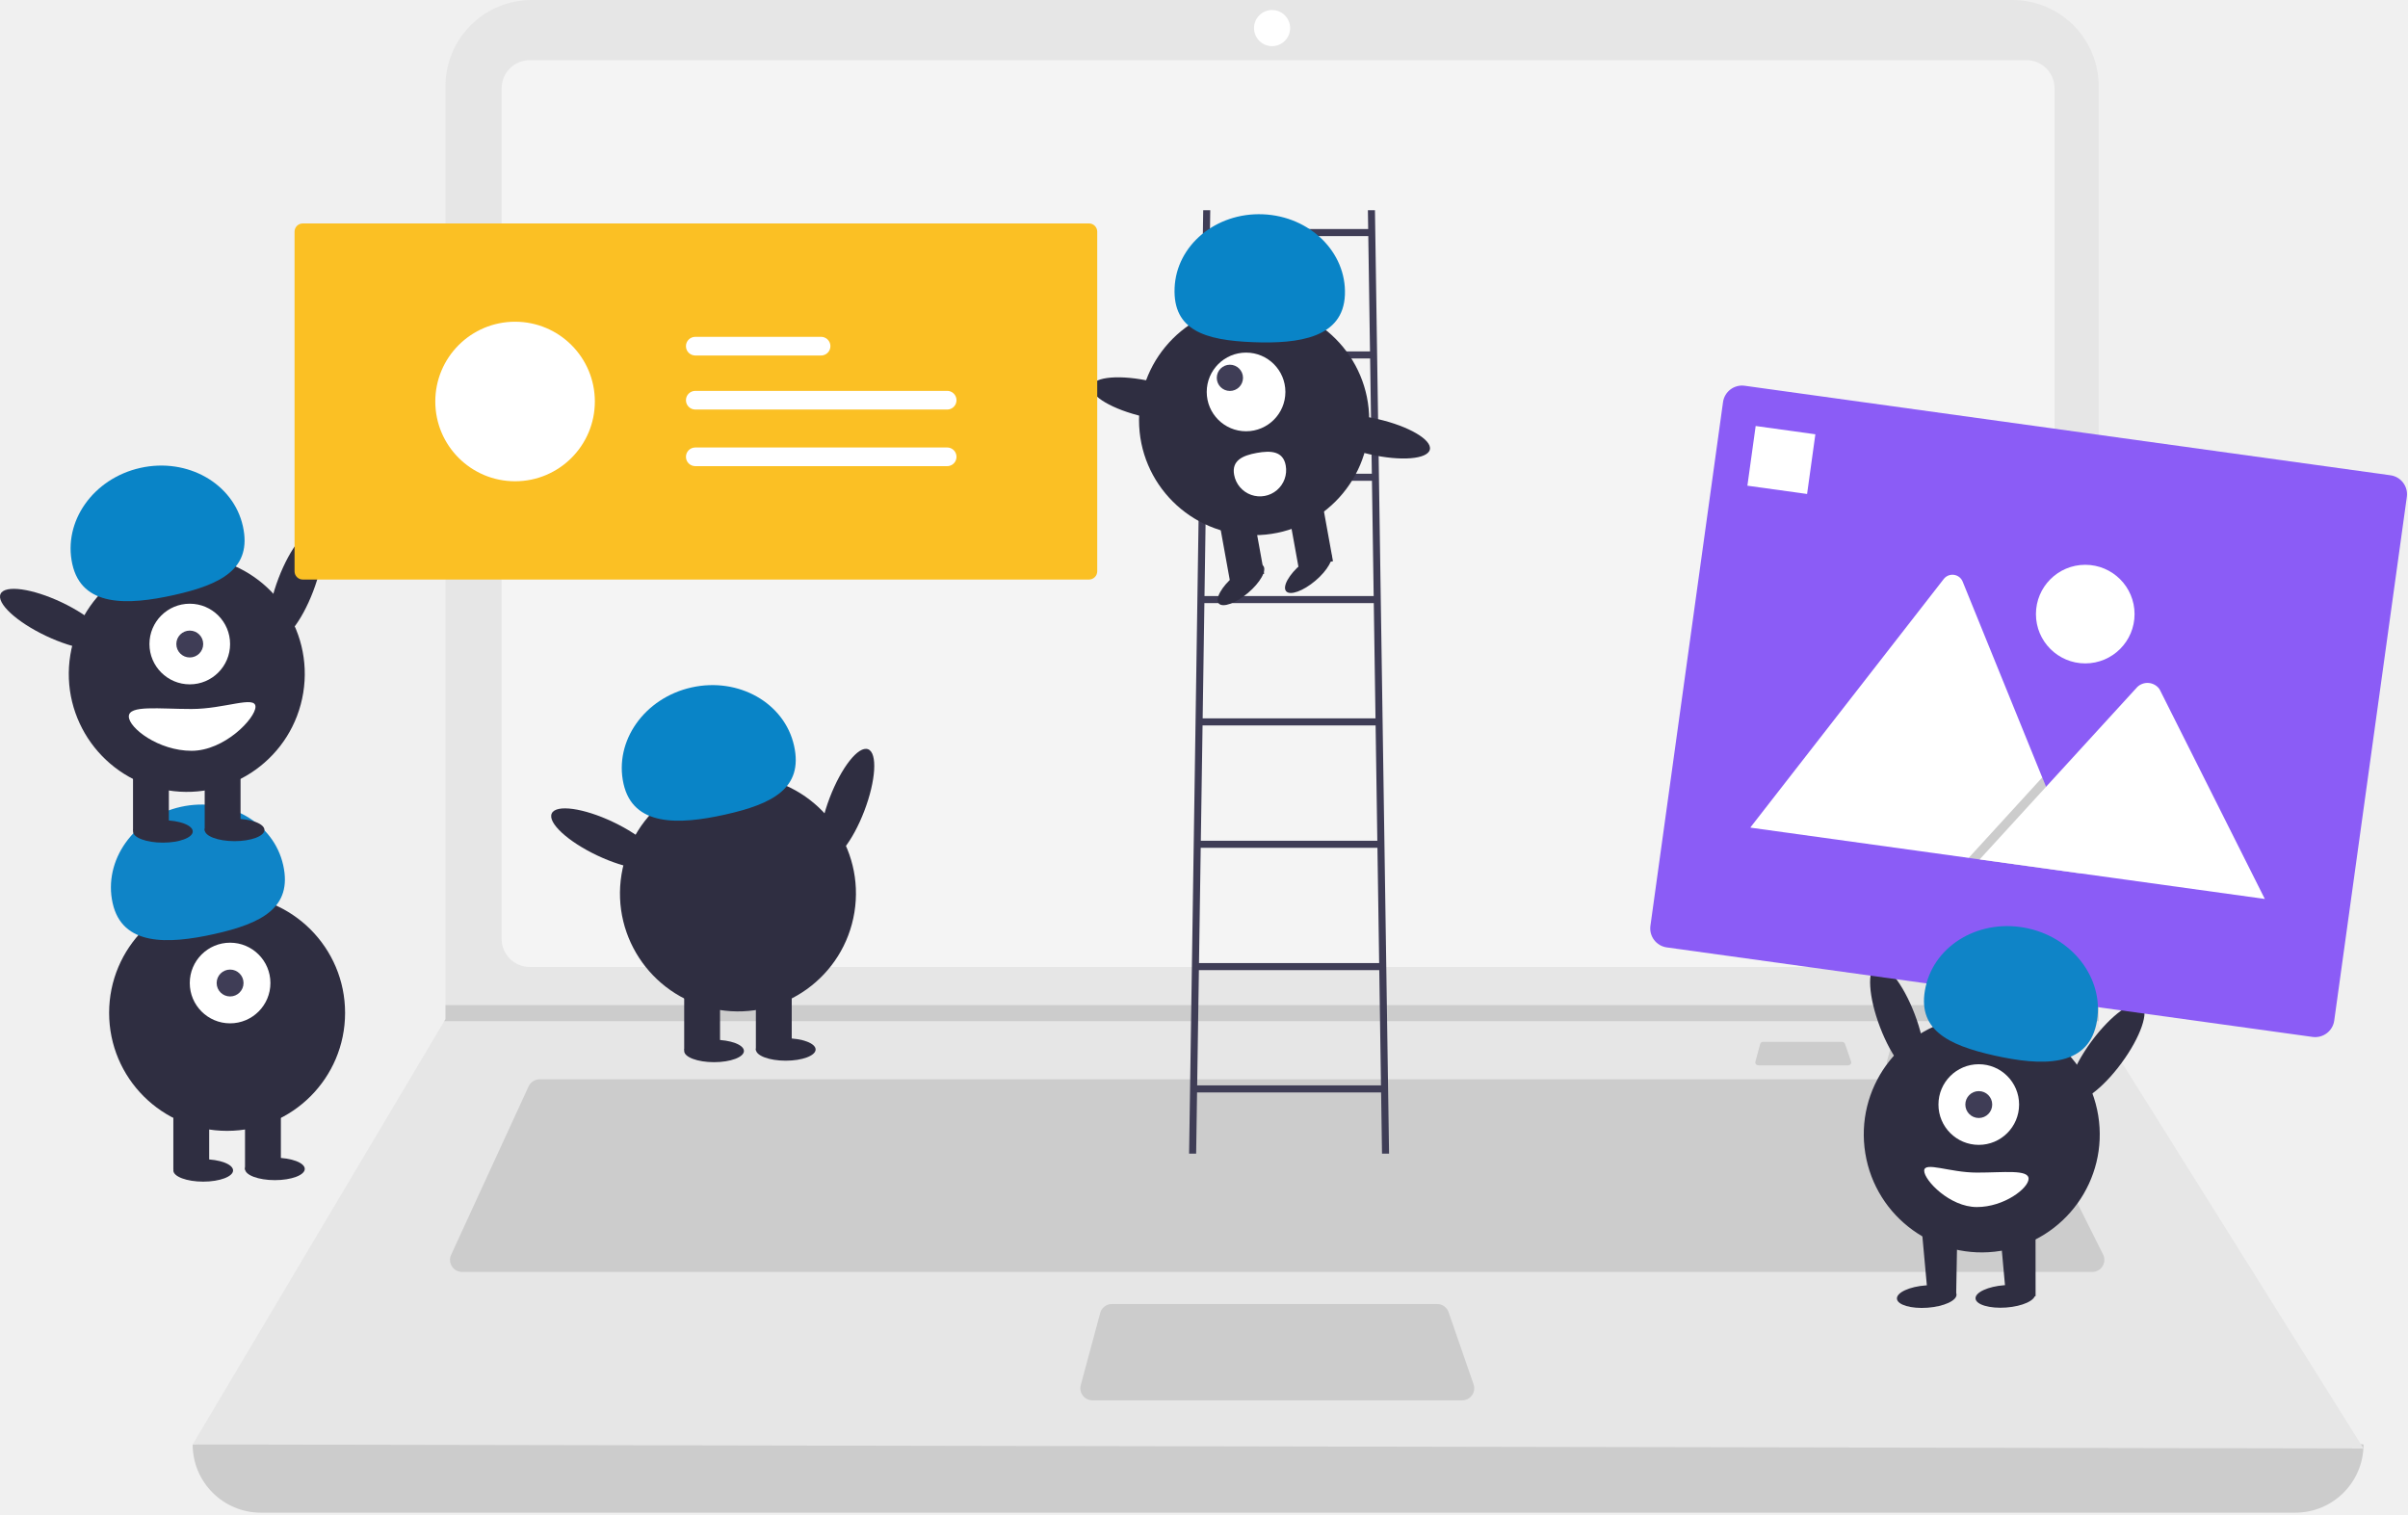
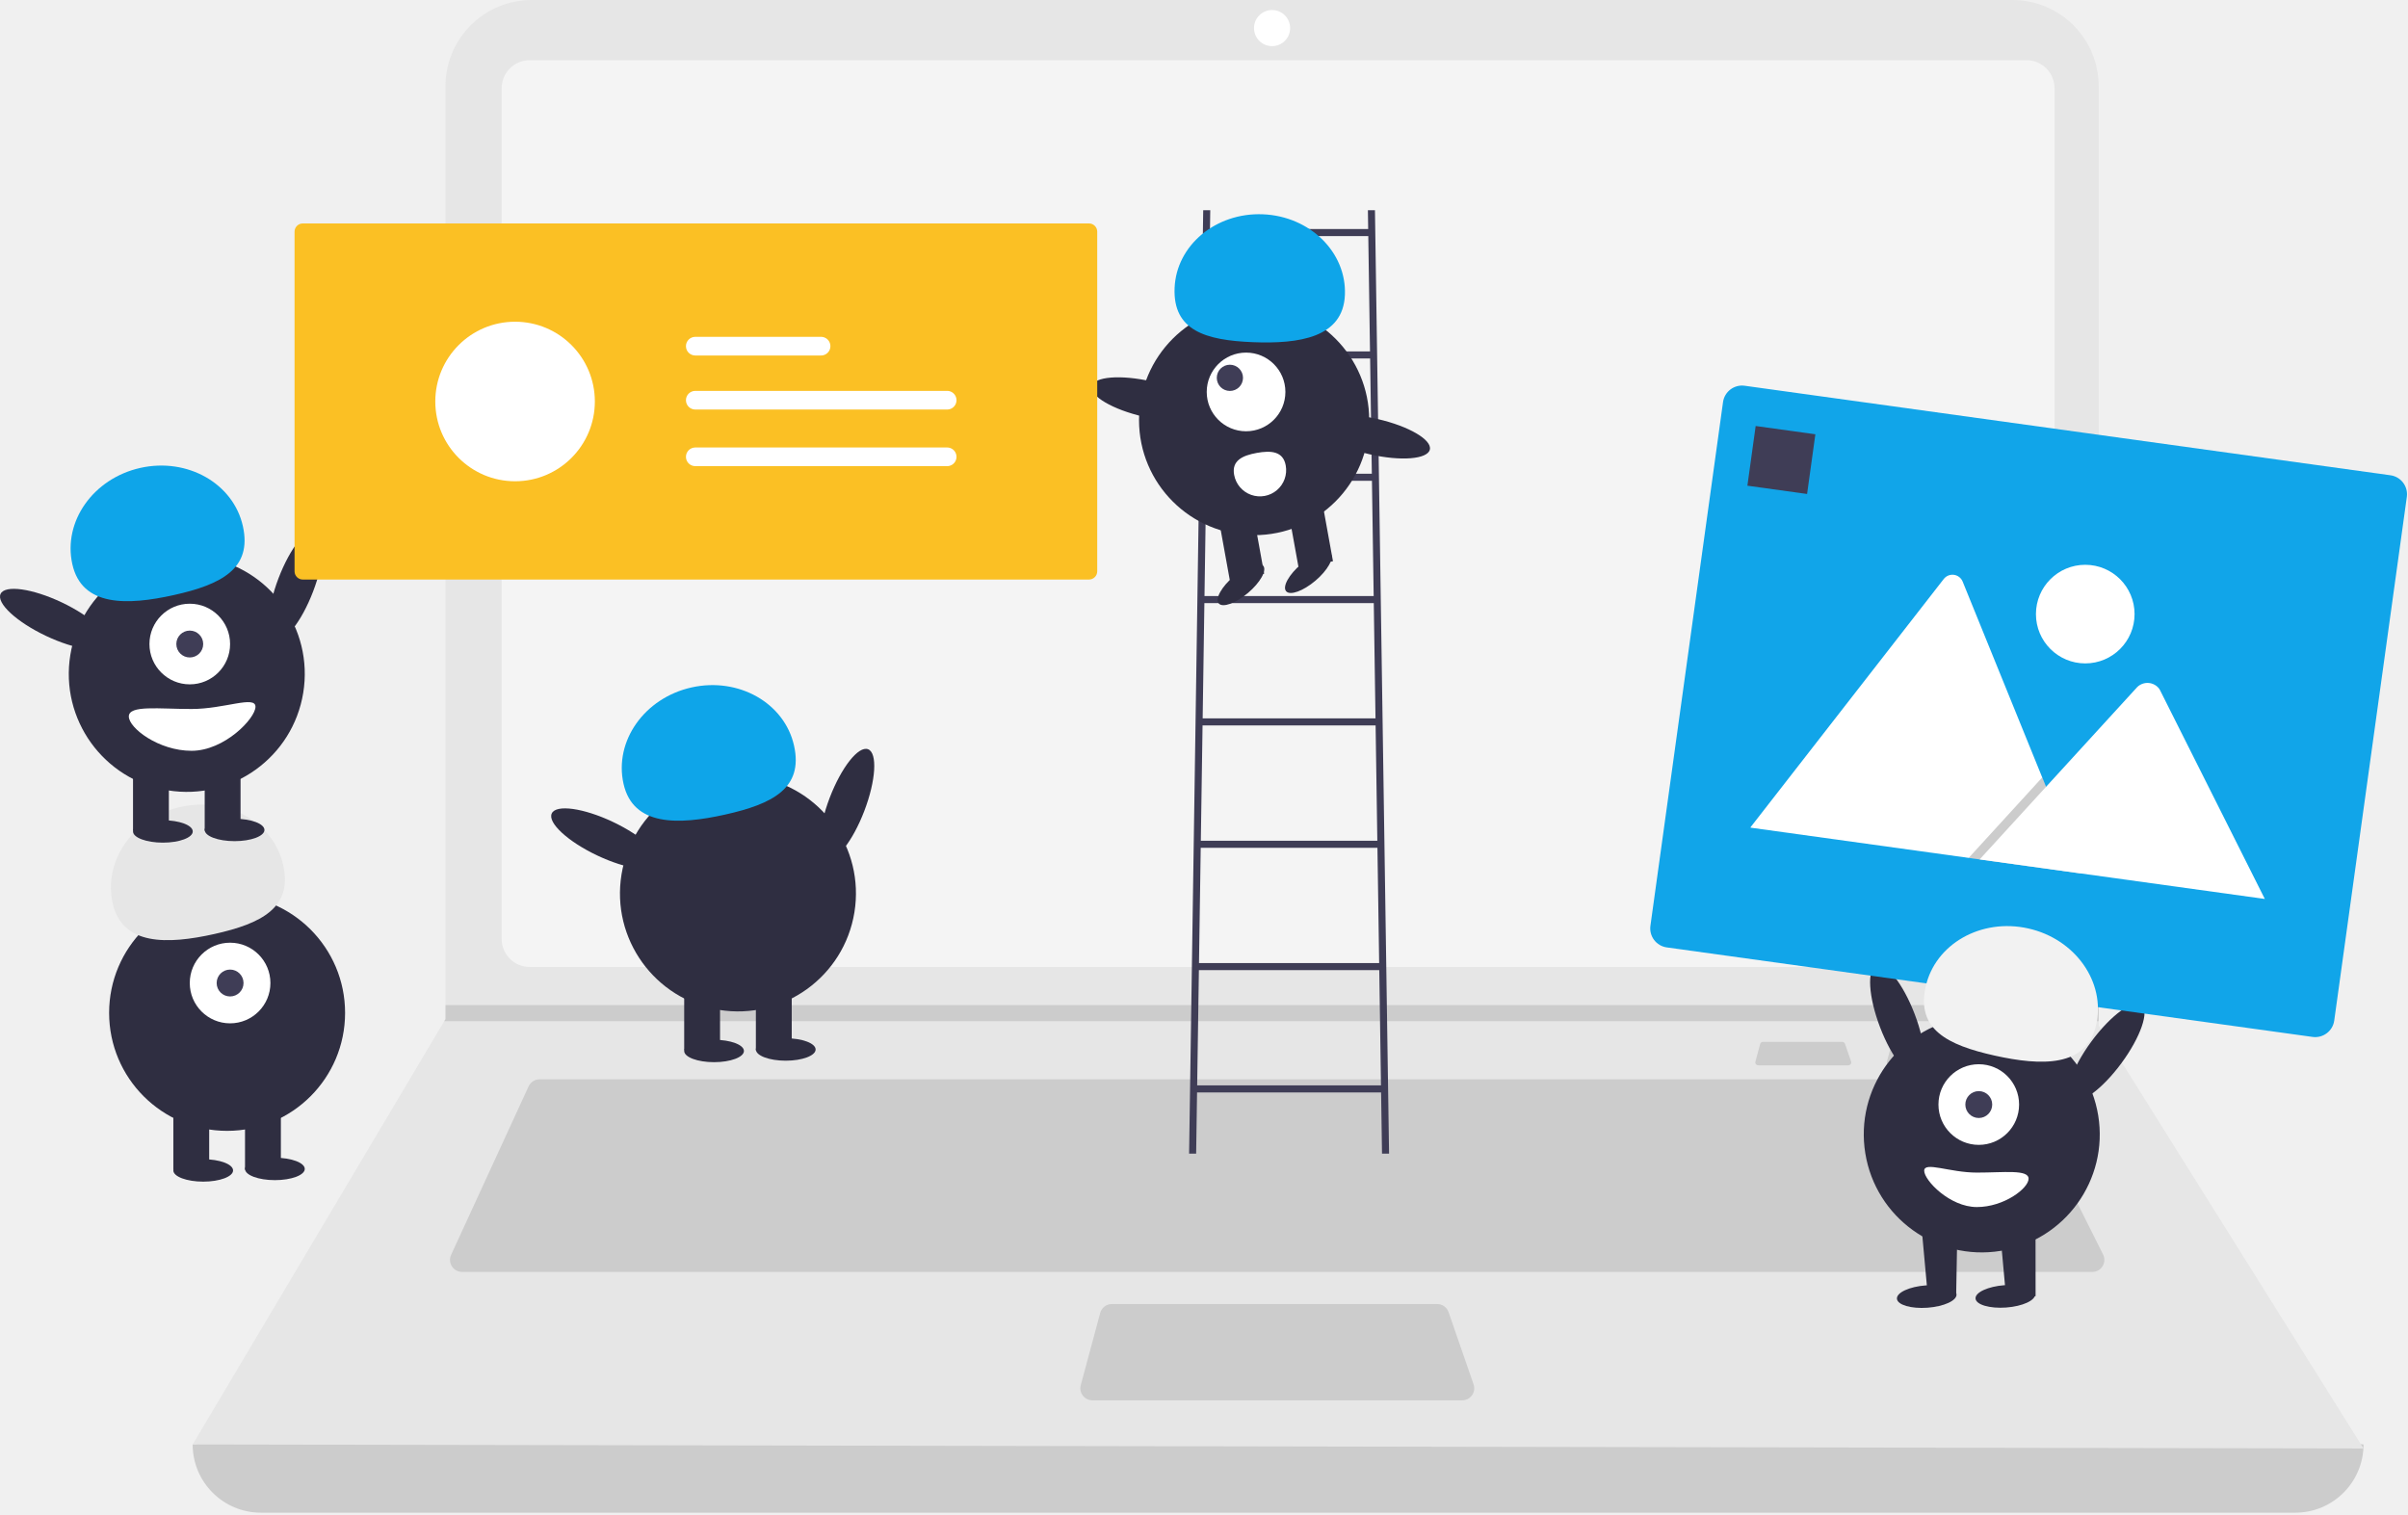
<svg xmlns="http://www.w3.org/2000/svg" width="879px" height="553px" viewBox="0 0 879 553" version="1.1">
  <g id="Page-1" stroke="none" stroke-width="1" fill="none" fill-rule="evenodd">
    <g id="undraw-content-team" transform="translate(-3, 0)">
      <rect id="Rectangle" fill-opacity="0.25" fill="#fff" x="180" y="16" width="579" height="343" rx="20" />
      <path d="M840.863,552.215 L98.229,552.215 C84.477,552.215 73.328,541.066 73.328,527.314 L73.328,527.314 C342.533,496.027 606.678,496.027 865.764,527.314 L865.764,527.314 C865.764,541.066 854.615,552.215 840.863,552.215 Z" id="Path" fill="#CCCCCC" fill-rule="nonzero" />
      <path d="M865.764,528.779 L73.328,527.314 L165.169,372.782 L165.608,372.049 L165.608,31.478 C165.608,23.129 168.924,15.122 174.827,9.219 C180.731,3.315 188.737,-0.001 197.086,2.84217094e-14 L737.612,2.84217094e-14 C745.961,-0.001 753.967,3.315 759.871,9.219 C765.774,15.122 769.09,23.129 769.09,31.478 L769.09,374.393 L865.764,528.779 Z M196.368,21.971 C190.708,21.978 186.121,26.565 186.115,32.225 L186.115,342.754 C186.122,348.414 190.708,353.001 196.368,353.007 L742.724,353.007 C748.384,353 752.97,348.414 752.977,342.754 L752.977,32.225 C752.971,26.565 748.384,21.978 742.724,21.971 L196.368,21.971 Z" id="Combined-Shape" fill="#E6E6E6" fill-rule="nonzero" />
      <path d="M199.959,394.021 C198.244,394.023 196.686,395.021 195.967,396.578 L167.668,458.098 C167.042,459.459 167.152,461.044 167.959,462.305 C168.767,463.566 170.162,464.329 171.659,464.329 L766.771,464.329 C768.294,464.329 769.708,463.54 770.508,462.245 C771.309,460.949 771.381,459.331 770.7,457.969 L739.94,396.449 C739.2,394.957 737.676,394.016 736.011,394.021 L199.959,394.021 Z" id="Path" fill="#CCCCCC" fill-rule="nonzero" />
      <circle id="Oval" fill="#FFFFFF" fill-rule="nonzero" cx="467.349" cy="10.253" r="6.591" />
      <path d="M408.854,476.047 C406.869,476.05 405.131,477.382 404.612,479.299 L397.513,505.664 C397.158,506.984 397.437,508.395 398.268,509.48 C399.1,510.565 400.389,511.201 401.756,511.201 L536.753,511.201 C538.175,511.201 539.508,510.514 540.333,509.356 C541.157,508.198 541.37,506.713 540.905,505.37 L531.778,479.004 C531.165,477.235 529.499,476.048 527.626,476.047 L408.854,476.047 Z" id="Path" fill="#CCCCCC" fill-rule="nonzero" />
      <polygon id="Path" fill="#CCCCCC" fill-rule="nonzero" points="769.09 366.922 769.09 372.782 165.169 372.782 165.623 372.049 165.623 366.922" />
      <path d="M694.547,380.344 C694.064,380.345 693.64,380.669 693.514,381.136 L691.786,387.556 C691.699,387.878 691.767,388.221 691.969,388.485 C692.172,388.75 692.486,388.905 692.819,388.905 L725.693,388.905 C726.039,388.905 726.364,388.737 726.564,388.455 C726.765,388.173 726.817,387.811 726.704,387.484 L724.481,381.064 C724.332,380.633 723.926,380.344 723.47,380.344 L694.547,380.344 Z" id="Path" fill="#CCCCCC" fill-rule="nonzero" />
      <path d="M646.547,380.344 C646.064,380.345 645.64,380.669 645.514,381.136 L643.786,387.556 C643.699,387.878 643.767,388.221 643.969,388.485 C644.172,388.75 644.486,388.905 644.819,388.905 L677.693,388.905 C678.039,388.905 678.364,388.737 678.564,388.455 C678.765,388.173 678.817,387.811 678.704,387.484 L676.481,381.064 C676.332,380.633 675.926,380.344 675.47,380.344 L646.547,380.344 Z" id="Path" fill="#CCCCCC" fill-rule="nonzero" />
      <path d="M507.481,421.14 L510.058,421.14 L504.905,76.751 L502.328,76.751 L502.431,83.622 L444.684,83.622 L444.787,76.751 L442.211,76.751 L437.058,421.14 L439.634,421.14 L439.968,398.81 L507.147,398.81 L507.481,421.14 Z M503.768,172.94 L443.348,172.94 L443.978,130.857 L503.138,130.857 L503.768,172.94 Z M503.806,175.516 L504.436,217.598 L442.68,217.598 L443.309,175.516 L503.806,175.516 Z M504.474,220.175 L505.104,262.257 L442.012,262.257 L442.641,220.175 L504.474,220.175 Z M505.143,264.834 L505.772,306.916 L441.343,306.916 L441.973,264.834 L505.143,264.834 Z M505.811,309.493 L506.44,351.575 L440.675,351.575 L441.305,309.493 L505.811,309.493 Z M502.47,86.198 L503.099,128.281 L444.016,128.281 L444.646,86.198 L502.47,86.198 Z M440.007,396.234 L440.637,354.151 L506.479,354.151 L507.109,396.234 L440.007,396.234 Z" id="Shape" fill="#3F3D56" fill-rule="nonzero" />
      <circle id="Oval" fill="#2F2E41" fill-rule="nonzero" cx="460.794" cy="153.358" r="42.012" />
      <rect id="Rectangle" fill="#2F2E41" fill-rule="nonzero" transform="translate(481.2635, 194.7793) rotate(-10.26106) translate(-481.2635, -194.7793) " x="474.882" y="183.346" width="12.763" height="22.867" />
      <rect id="Rectangle" fill="#2F2E41" fill-rule="nonzero" transform="translate(456.1454, 199.3264) rotate(-10.26106) translate(-456.1454, -199.3264) " x="449.764" y="187.893" width="12.763" height="22.867" />
      <ellipse id="Oval" fill="#2F2E41" fill-rule="nonzero" transform="translate(455.9919, 213.4058) rotate(-40.26106) translate(-455.9919, -213.4058) " cx="455.992" cy="213.406" rx="10.636" ry="3.989" />
      <ellipse id="Oval" fill="#2F2E41" fill-rule="nonzero" transform="translate(480.5869, 208.9534) rotate(-40.26106) translate(-480.5869, -208.9534) " cx="480.587" cy="208.953" rx="10.636" ry="3.989" />
      <circle id="Oval" fill="#FFFFFF" fill-rule="nonzero" cx="457.853" cy="143.081" r="14.359" />
      <circle id="Oval" fill="#3F3D56" fill-rule="nonzero" cx="451.952" cy="137.934" r="4.786" />
-       <path d="M493.936,107.653 C494.568,92.099 481.163,78.925 463.995,78.228 C446.828,77.53 432.399,89.574 431.767,105.127 C431.135,120.681 443.069,124.215 460.236,124.912 C477.404,125.61 493.304,123.206 493.936,107.653 Z" id="Path" fill="#0984c7" fill-rule="nonzero" />
+       <path d="M493.936,107.653 C494.568,92.099 481.163,78.925 463.995,78.228 C446.828,77.53 432.399,89.574 431.767,105.127 C431.135,120.681 443.069,124.215 460.236,124.912 C477.404,125.61 493.304,123.206 493.936,107.653 Z" id="Path" fill="#0ea5e9" fill-rule="nonzero" />
      <ellipse id="Oval" fill="#2F2E41" fill-rule="nonzero" transform="translate(422.0018, 145.7037) rotate(-77.0899) translate(-422.0018, -145.7037) " cx="422.002" cy="145.704" rx="6.594" ry="21.006" />
      <ellipse id="Oval" fill="#2F2E41" fill-rule="nonzero" transform="translate(504.4704, 159.4181) rotate(-77.0899) translate(-504.4704, -159.4181) " cx="504.47" cy="159.418" rx="6.594" ry="21.006" />
      <path d="M472.333,169.914 C472.949,173.28 471.721,176.719 469.113,178.934 C466.504,181.148 462.912,181.802 459.69,180.649 C456.469,179.495 454.108,176.71 453.498,173.343 L453.494,173.325 C452.553,168.122 456.575,166.281 461.777,165.34 C466.979,164.398 471.391,164.712 472.333,169.914 Z" id="Path" fill="#FFFFFF" fill-rule="nonzero" />
      <ellipse id="Oval" fill="#2F2E41" fill-rule="nonzero" transform="translate(312.1859, 293.6337) rotate(-69.08217) translate(-312.1859, -293.6337) " cx="312.186" cy="293.634" rx="21.534" ry="6.76" />
      <circle id="Oval" fill="#2F2E41" fill-rule="nonzero" transform="translate(272.3788, 326.1557) rotate(-80.78252) translate(-272.3788, -326.1557) " cx="272.379" cy="326.156" r="43.067" />
      <rect id="Rectangle" fill="#2F2E41" fill-rule="nonzero" x="252.753" y="359.955" width="13.084" height="23.442" />
      <rect id="Rectangle" fill="#2F2E41" fill-rule="nonzero" x="278.921" y="359.955" width="13.084" height="23.442" />
      <ellipse id="Oval" fill="#2F2E41" fill-rule="nonzero" cx="263.656" cy="383.67" rx="10.903" ry="4.089" />
      <ellipse id="Oval" fill="#2F2E41" fill-rule="nonzero" cx="289.824" cy="383.125" rx="10.903" ry="4.089" />
-       <path d="M230.602,286.104 C227.125,270.531 238.241,254.794 255.431,250.956 C272.621,247.117 289.375,256.631 292.852,272.204 C296.33,287.778 284.937,293.522 267.747,297.36 C250.558,301.199 234.08,301.678 230.602,286.104 Z" id="Path" fill="#0984c7" fill-rule="nonzero" />
+       <path d="M230.602,286.104 C227.125,270.531 238.241,254.794 255.431,250.956 C272.621,247.117 289.375,256.631 292.852,272.204 C296.33,287.778 284.937,293.522 267.747,297.36 C250.558,301.199 234.08,301.678 230.602,286.104 Z" id="Path" fill="#0ea5e9" fill-rule="nonzero" />
      <ellipse id="Oval" fill="#2F2E41" fill-rule="nonzero" transform="translate(223.8706, 306.1723) rotate(-64.62574) translate(-223.8706, -306.1723) " cx="223.871" cy="306.172" rx="6.76" ry="21.534" />
      <circle id="Oval" fill="#2F2E41" fill-rule="nonzero" cx="85.901" cy="369.763" r="43.067" />
      <rect id="Rectangle" fill="#2F2E41" fill-rule="nonzero" x="66.275" y="403.563" width="13.084" height="23.442" />
      <rect id="Rectangle" fill="#2F2E41" fill-rule="nonzero" x="92.443" y="403.563" width="13.084" height="23.442" />
      <ellipse id="Oval" fill="#2F2E41" fill-rule="nonzero" cx="77.178" cy="427.277" rx="10.903" ry="4.089" />
      <ellipse id="Oval" fill="#2F2E41" fill-rule="nonzero" cx="103.346" cy="426.732" rx="10.903" ry="4.089" />
      <circle id="Oval" fill="#FFFFFF" fill-rule="nonzero" cx="86.991" cy="358.86" r="14.719" />
      <circle id="Oval" fill="#3F3D56" fill-rule="nonzero" cx="86.991" cy="358.86" r="4.906" />
-       <path d="M44.124,329.712 C40.647,314.138 51.763,298.401 68.953,294.563 C86.143,290.725 102.897,300.238 106.374,315.812 C109.852,331.386 98.459,337.13 81.269,340.968 C64.08,344.806 47.602,345.286 44.124,329.712 Z" id="Path" fill="#0f84c7" fill-rule="nonzero" />
+       <path d="M44.124,329.712 C40.647,314.138 51.763,298.401 68.953,294.563 C86.143,290.725 102.897,300.238 106.374,315.812 C109.852,331.386 98.459,337.13 81.269,340.968 C64.08,344.806 47.602,345.286 44.124,329.712 Z" id="Path" fill="#E6E6E6" fill-rule="nonzero" />
      <ellipse id="Oval" fill="#2F2E41" fill-rule="nonzero" transform="translate(110.9887, 213.4908) rotate(-69.08217) translate(-110.9887, -213.4908) " cx="110.989" cy="213.491" rx="21.534" ry="6.76" />
      <circle id="Oval" fill="#2F2E41" fill-rule="nonzero" transform="translate(71.18157, 246.0128) rotate(-80.78252) translate(-71.18157, -246.0128) " cx="71.182" cy="246.013" r="43.067" />
      <rect id="Rectangle" fill="#2F2E41" fill-rule="nonzero" x="51.556" y="279.812" width="13.084" height="23.442" />
      <rect id="Rectangle" fill="#2F2E41" fill-rule="nonzero" x="77.723" y="279.812" width="13.084" height="23.442" />
      <ellipse id="Oval" fill="#2F2E41" fill-rule="nonzero" cx="62.459" cy="303.527" rx="10.903" ry="4.089" />
      <ellipse id="Oval" fill="#2F2E41" fill-rule="nonzero" cx="88.627" cy="302.982" rx="10.903" ry="4.089" />
      <circle id="Oval" fill="#FFFFFF" fill-rule="nonzero" cx="72.272" cy="235.11" r="14.719" />
      <circle id="Oval" fill="#3F3D56" fill-rule="nonzero" cx="72.272" cy="235.11" r="4.906" />
-       <path d="M29.405,205.961 C25.927,190.388 37.044,174.651 54.233,170.812 C71.423,166.974 88.178,176.488 91.655,192.061 C95.133,207.635 83.74,213.379 66.55,217.217 C49.36,221.056 32.882,221.535 29.405,205.961 Z" id="Path" fill="#0984c7" fill-rule="nonzero" />
+       <path d="M29.405,205.961 C25.927,190.388 37.044,174.651 54.233,170.812 C71.423,166.974 88.178,176.488 91.655,192.061 C95.133,207.635 83.74,213.379 66.55,217.217 C49.36,221.056 32.882,221.535 29.405,205.961 Z" id="Path" fill="#0ea5e9" fill-rule="nonzero" />
      <ellipse id="Oval" fill="#2F2E41" fill-rule="nonzero" transform="translate(22.6734, 226.0294) rotate(-64.62574) translate(-22.6734, -226.0294) " cx="22.673" cy="226.029" rx="6.76" ry="21.534" />
      <path d="M50.027,261.55 C50.027,265.765 60.88,274.088 72.924,274.088 C84.967,274.088 96.259,262.221 96.259,258.006 C96.259,253.791 84.967,258.824 72.924,258.824 C60.88,258.824 50.027,257.335 50.027,261.55 Z" id="Path" fill="#FFFFFF" fill-rule="nonzero" />
      <path d="M113.524,81.569 C111.868,81.57 110.526,82.913 110.524,84.569 L110.524,208.569 C110.526,210.225 111.868,211.567 113.524,211.569 L400.524,211.569 C402.18,211.567 403.522,210.225 403.524,208.569 L403.524,84.569 C403.522,82.913 402.18,81.57 400.524,81.569 L113.524,81.569 Z" id="Path" fill="#fbc024" fill-rule="nonzero" />
      <circle id="Oval" fill="#FFFFFF" fill-rule="nonzero" cx="191.018" cy="146.569" r="29.121" />
      <path d="M256.744,142.694 C254.885,142.725 253.394,144.24 253.394,146.099 C253.394,147.958 254.885,149.473 256.744,149.504 L348.689,149.504 C349.906,149.525 351.042,148.895 351.668,147.851 C352.294,146.807 352.316,145.508 351.724,144.444 C351.133,143.38 350.018,142.713 348.801,142.694 C348.764,142.694 348.727,142.694 348.689,142.694 L256.744,142.694 Z" id="b71acdfd-6a55-428e-917a-53f192cb0203" fill="#FFFFFF" fill-rule="nonzero" />
      <path d="M256.744,122.967 C254.885,122.998 253.394,124.513 253.394,126.372 C253.394,128.231 254.885,129.746 256.744,129.777 L302.659,129.777 C303.876,129.798 305.012,129.167 305.638,128.123 C306.264,127.08 306.286,125.781 305.694,124.717 C305.103,123.653 303.988,122.986 302.771,122.967 C302.734,122.966 302.696,122.966 302.659,122.967 L256.744,122.967 Z" id="ad4fbcfa-41b0-45f9-a593-23b6dc3fe165" fill="#FFFFFF" fill-rule="nonzero" />
      <path d="M256.744,163.361 C254.885,163.391 253.394,164.907 253.394,166.766 C253.394,168.624 254.885,170.14 256.744,170.17 L348.689,170.17 C349.906,170.191 351.042,169.561 351.668,168.517 C352.294,167.473 352.316,166.175 351.724,165.111 C351.133,164.047 350.018,163.38 348.801,163.361 C348.764,163.36 348.727,163.36 348.689,163.361 L256.744,163.361 Z" id="bce2a7cd-a325-424d-9b3a-f63d1dad5aba" fill="#FFFFFF" fill-rule="nonzero" />
      <ellipse id="Oval" fill="#2F2E41" fill-rule="nonzero" transform="translate(695.6027, 372.6101) rotate(-20.91783) translate(-695.6027, -372.6101) " cx="695.603" cy="372.61" rx="6.76" ry="21.534" />
      <circle id="Oval" fill="#2F2E41" fill-rule="nonzero" transform="translate(726.4098, 414.1321) rotate(-9.21747) translate(-726.4098, -414.1321) " cx="726.41" cy="414.132" r="43.067" />
      <polygon id="Path" fill="#2F2E41" fill-rule="nonzero" points="746.035 447.932 732.952 447.932 735.512 476.005 746.058 473.14" />
      <polygon id="Path" fill="#2F2E41" fill-rule="nonzero" points="717.512 448.005 704.428 448.005 706.988 476.078 717.058 473.14" />
      <ellipse id="Oval" fill="#2F2E41" fill-rule="nonzero" transform="translate(706.3181, 473.3191) rotate(-4.18164) translate(-706.3181, -473.3191) " cx="706.318" cy="473.319" rx="10.903" ry="4.089" />
      <circle id="Oval" fill="#FFFFFF" fill-rule="nonzero" cx="725.319" cy="403.229" r="14.719" />
      <circle id="Oval" fill="#3F3D56" fill-rule="nonzero" cx="725.319" cy="403.229" r="4.906" />
      <ellipse id="Oval" fill="#2F2E41" fill-rule="nonzero" transform="translate(771.918, 384.1487) rotate(-53.5499) translate(-771.918, -384.1487) " cx="771.918" cy="384.149" rx="21.534" ry="6.76" />
      <path d="M705.397,436.339 C705.397,432.865 714.342,426.005 724.268,426.005 C734.194,426.005 743.5,435.785 743.5,439.259 C743.5,442.733 734.194,438.585 724.268,438.585 C714.342,438.585 705.397,439.813 705.397,436.339 Z" id="Path" fill="#FFFFFF" fill-rule="nonzero" transform="translate(724.4485, 433.3253) rotate(-180) translate(-724.4485, -433.3253) " />
-       <path d="M847.177,378.542 L611.431,345.861 C607.604,345.325 604.933,341.794 605.459,337.966 L631.961,146.794 C632.496,142.967 636.027,140.295 639.855,140.821 L875.601,173.503 C879.428,174.038 882.1,177.569 881.573,181.397 L855.072,372.569 C854.536,376.396 851.005,379.068 847.177,378.542 L847.177,378.542 Z" id="Path" fill="#8b5cf6" fill-rule="nonzero" />
+       <path d="M847.177,378.542 L611.431,345.861 C607.604,345.325 604.933,341.794 605.459,337.966 L631.961,146.794 C632.496,142.967 636.027,140.295 639.855,140.821 L875.601,173.503 C879.428,174.038 882.1,177.569 881.573,181.397 L855.072,372.569 C854.536,376.396 851.005,379.068 847.177,378.542 L847.177,378.542 Z" id="Path" fill="#11a5e9" fill-rule="nonzero" />
      <path d="M762.722,318.88 L642.368,302.195 C642.217,302.176 642.068,302.143 641.923,302.097 L712.514,211.391 C713.394,210.239 714.827,209.649 716.263,209.849 C717.699,210.048 718.917,211.004 719.451,212.352 L748.481,283.815 L749.872,287.235 L762.722,318.88 Z" id="Path" fill="#FFFFFF" fill-rule="nonzero" />
      <polygon id="Path" fill="#000000" fill-rule="nonzero" opacity="0.2" points="762.722 318.879 721.63 313.183 745.864 286.679 747.609 284.77 748.481 283.815 749.872 287.235" />
      <path d="M829.735,328.169 L725.638,313.739 L749.872,287.235 L751.616,285.325 L783.195,250.785 C784.299,249.736 785.796,249.204 787.314,249.323 C788.832,249.442 790.229,250.199 791.156,251.408 C791.271,251.576 791.376,251.751 791.469,251.932 L829.735,328.169 Z" id="Path" fill="#FFFFFF" fill-rule="nonzero" />
      <circle id="Oval" fill="#FFFFFF" fill-rule="nonzero" cx="764.186" cy="224.184" r="18" />
-       <rect id="Rectangle" fill="#FFFFFF" fill-rule="nonzero" transform="translate(653.2622, 167.9236) rotate(7.89277) translate(-653.2622, -167.9236) " x="642.262" y="156.924" width="22" height="22" />
-       <path d="M768.187,374.081 C771.664,358.507 760.548,342.77 743.358,338.932 C726.168,335.093 709.414,344.607 705.936,360.181 C702.459,375.755 713.851,381.498 731.041,385.337 C748.231,389.175 764.709,389.654 768.187,374.081 Z" id="Path" fill="#0f84c7" fill-rule="nonzero" />
+       <rect id="Rectangle" fill="#3F3D56" fill-rule="nonzero" transform="translate(653.2622, 167.9236) rotate(7.89277) translate(-653.2622, -167.9236) " x="642.262" y="156.924" width="22" height="22" />
+       <path d="M768.187,374.081 C771.664,358.507 760.548,342.77 743.358,338.932 C726.168,335.093 709.414,344.607 705.936,360.181 C702.459,375.755 713.851,381.498 731.041,385.337 C748.231,389.175 764.709,389.654 768.187,374.081 Z" id="Path" fill="#F2F2F2" fill-rule="nonzero" />
      <ellipse id="Oval" fill="#2F2E41" fill-rule="nonzero" transform="translate(735.0106, 473.2499) rotate(-4.18164) translate(-735.0106, -473.2499) " cx="735.011" cy="473.25" rx="10.903" ry="4.089" />
    </g>
  </g>
</svg>
